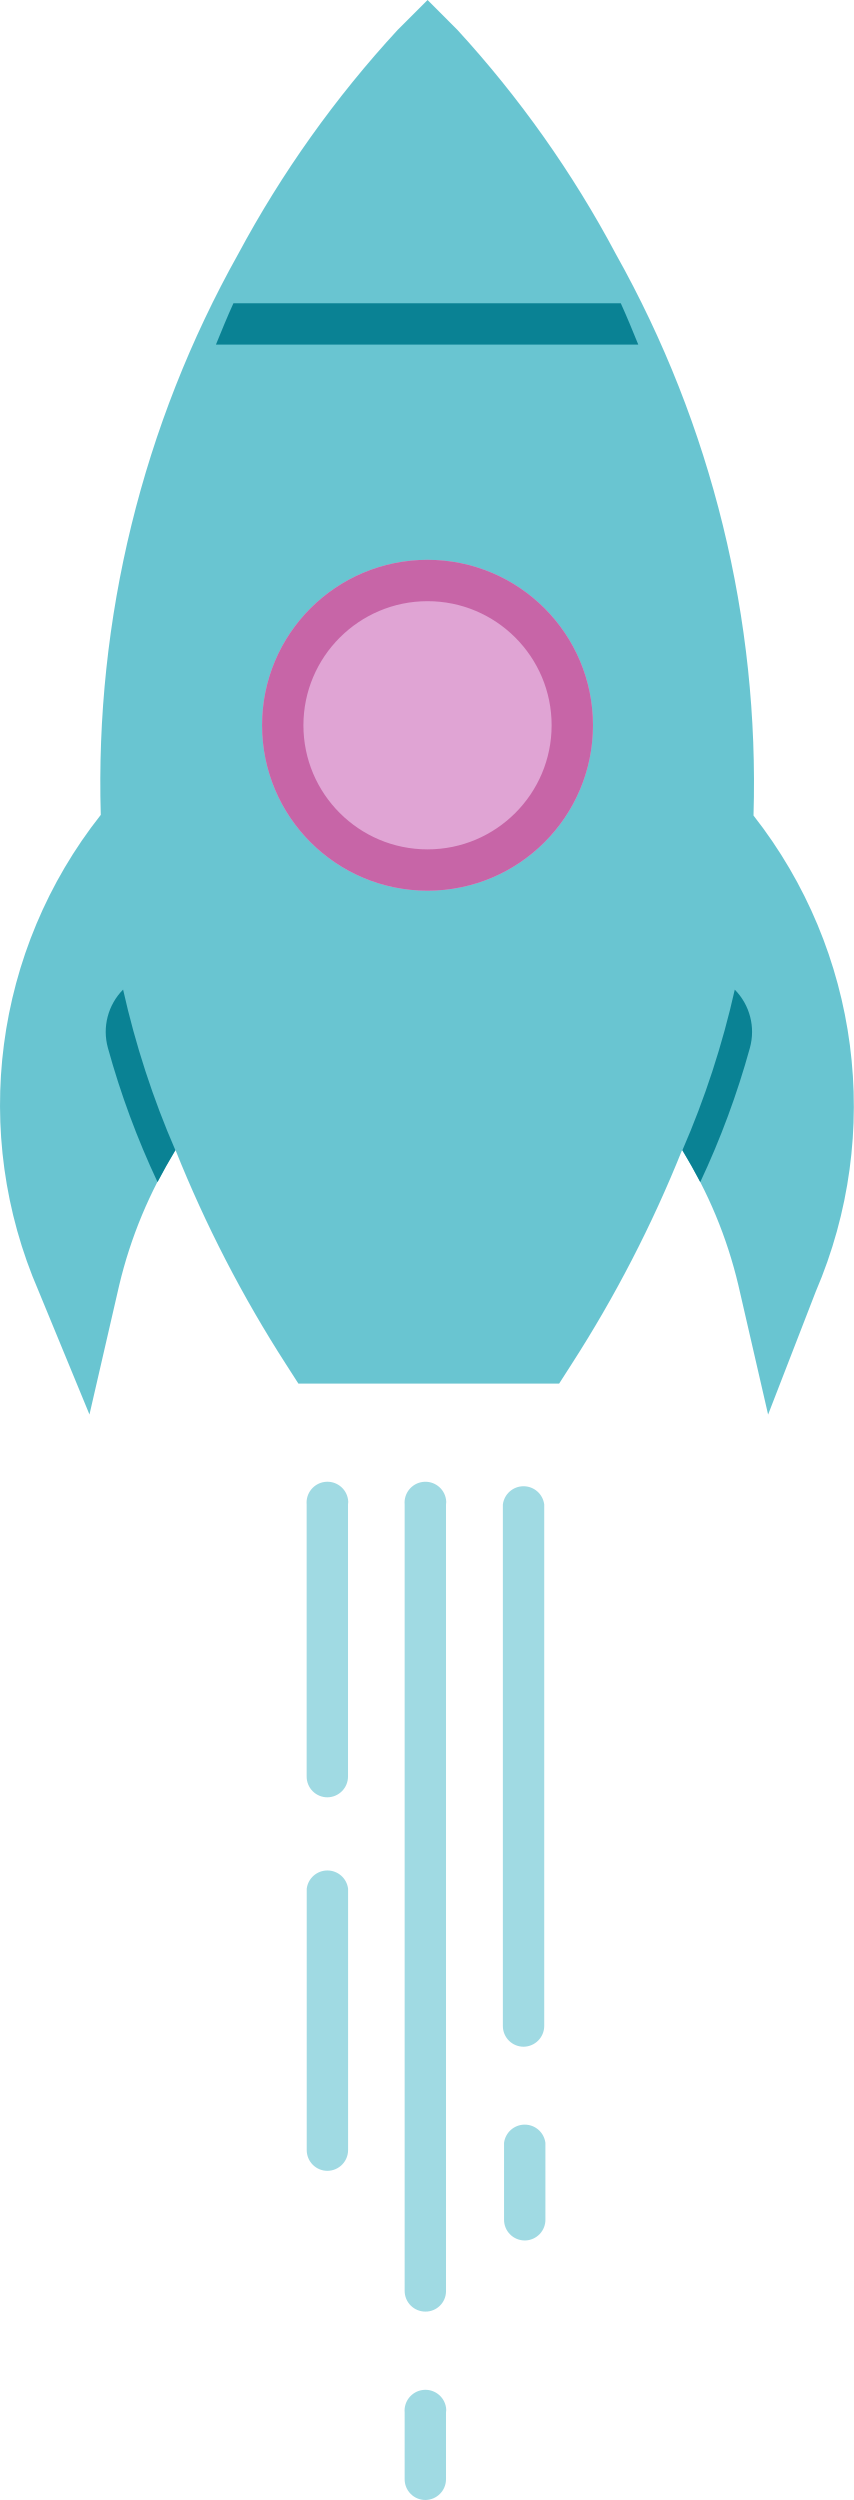
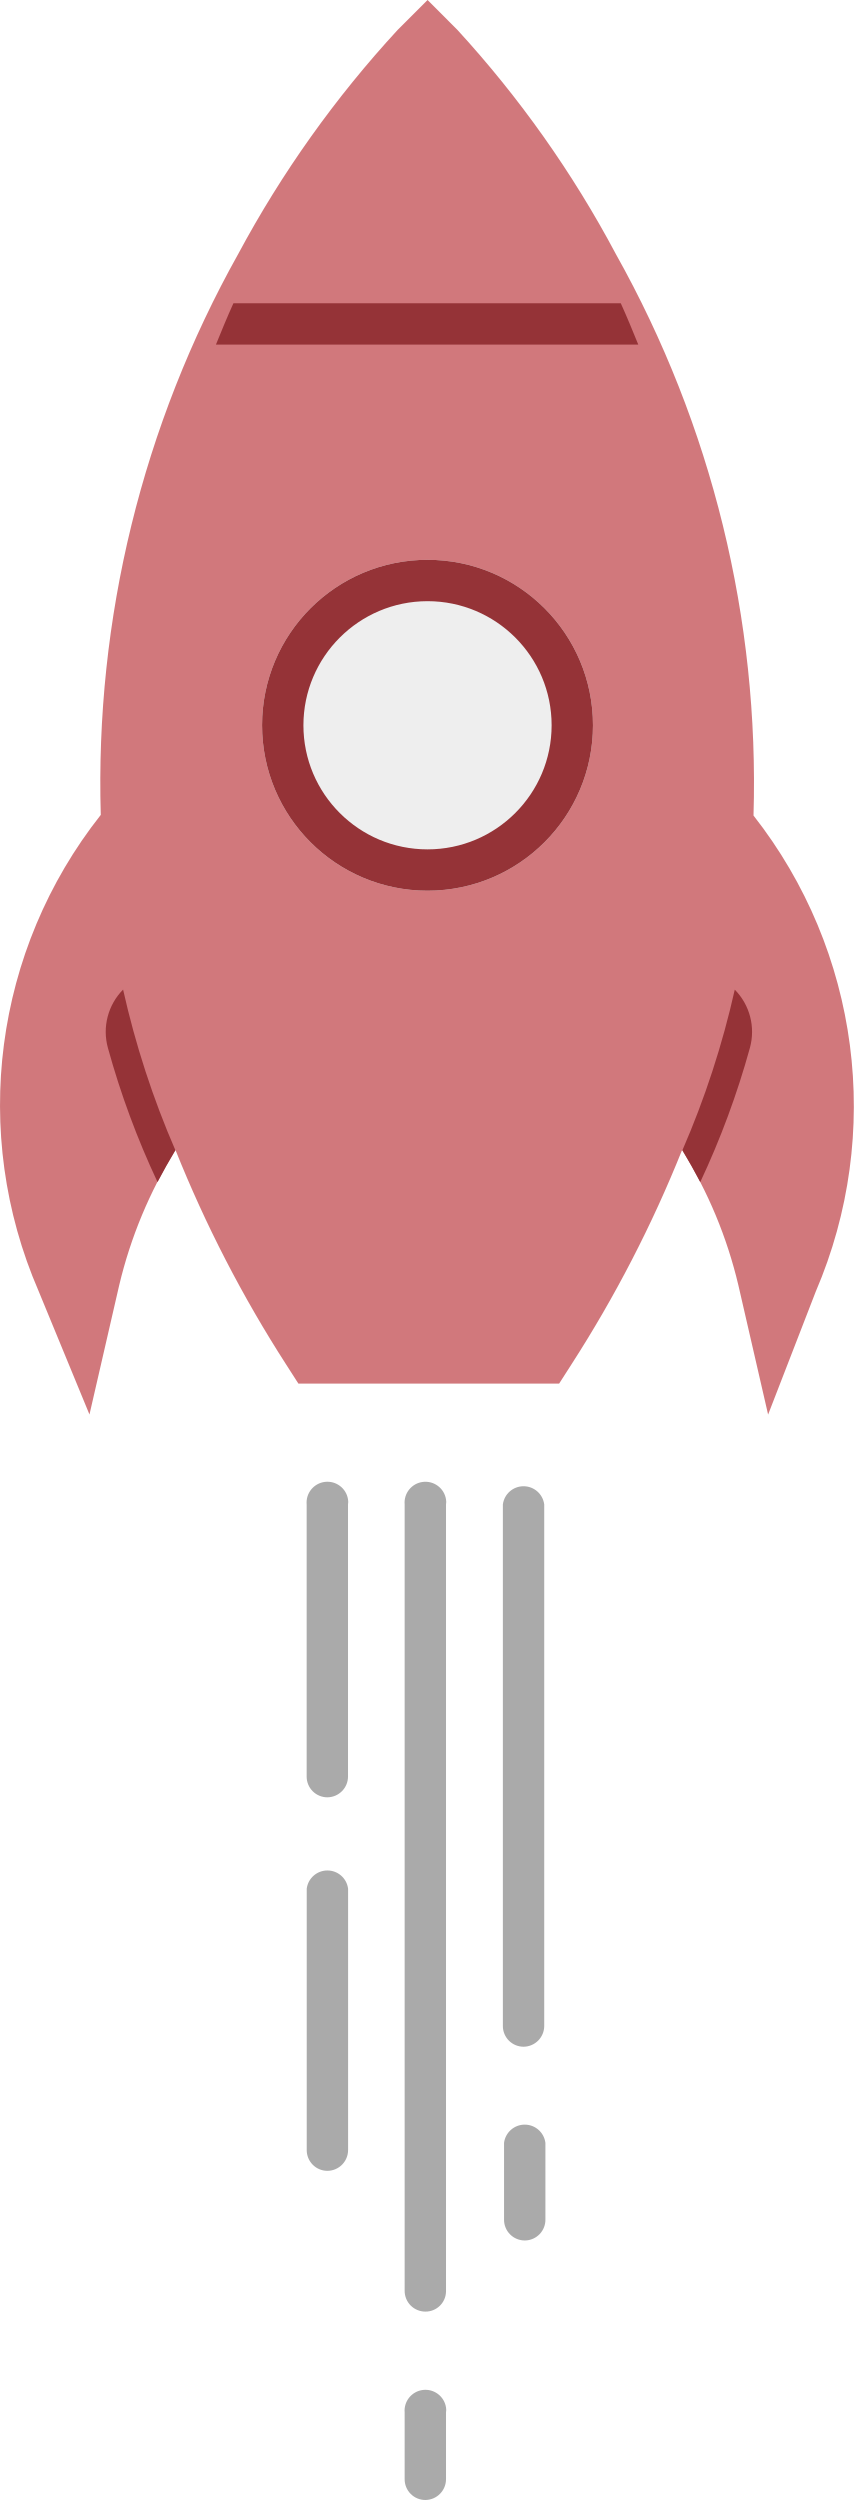
<svg xmlns="http://www.w3.org/2000/svg" viewBox="0 0 46.448 136">
  <defs>
    <style>
-       .cls-1 {
-         fill: #69c5d1;
+       .cls-1{
+         fill:#d1787c
      }
- 
      .cls-2 {
-         fill: #0a8294;
+         fill:#953337
      }
- 
-       .cls-3 {
-         fill: #e0a4d4;
+       .cls-3{
+         fill: #EEE;
      }
- 
-       .cls-4 {
-         fill: #a0dae3;
+       .cls-4{
+         fill:#AAA
      }
- 
-       .cls-5 {
-         fill: #c765a7;
+       .cls-5{
+         fill:#953337
      }
    </style>
  </defs>
  <g id="Rocket_Ship" data-name="Rocket Ship" transform="translate(0.006)">
    <path id="Path_1" data-name="Path 1" class="cls-1" d="M23.253,0,21.634,1.619A59.346,59.346,0,0,0,12.956,13.81,58.949,58.949,0,0,0,5.476,44.33a25.459,25.459,0,0,0-3.384,25.9l2.769,6.719L6.48,69.91a24.822,24.822,0,0,1,3.06-7.35,68.624,68.624,0,0,0,6.023,11.673l.664,1.036H30.41l.664-1.036A68.624,68.624,0,0,0,37.1,62.56a24.645,24.645,0,0,1,3.06,7.35l1.619,7.043,2.59-6.687a25.611,25.611,0,0,0-3.384-25.9A58.85,58.85,0,0,0,33.5,13.827a59.051,59.051,0,0,0-8.63-12.208Z" transform="translate(0)" />
    <path id="Path_2" data-name="Path 2" class="cls-2" d="M6.5,12.44H29.477c-.308-.761-.615-1.506-.952-2.25H7.452C7.115,10.935,6.808,11.68,6.5,12.44Z" transform="translate(5.24 6.308)" />
    <path id="Path_3" data-name="Path 3" class="cls-3" d="M17.8,18.81a9,9,0,1,0,9,9A9,9,0,0,0,17.8,18.81Z" transform="translate(5.451 11.644)" />
    <path id="Path_4" data-name="Path 4" class="cls-4" d="M11.437,66.968A1.126,1.126,0,0,1,10.3,65.835h0v-14.8a1.134,1.134,0,0,1,2.25-.275.786.786,0,0,1,0,.275v14.8A1.133,1.133,0,0,1,11.437,66.968Z" transform="translate(6.376 30.806)" />
    <path id="Path_5" data-name="Path 5" class="cls-4" d="M11.433,79.19A1.126,1.126,0,0,1,10.3,78.056V63.841a1.134,1.134,0,0,1,2.25,0V78.056A1.133,1.133,0,0,1,11.433,79.19Z" transform="translate(6.38 38.904)" />
    <path id="Path_6" data-name="Path 6" class="cls-4" d="M14.727,94.945a1.126,1.126,0,0,1-1.133-1.133V51.036a1.134,1.134,0,0,1,2.25-.275.786.786,0,0,1,0,.275V93.86A1.113,1.113,0,0,1,14.727,94.945Z" transform="translate(8.413 30.806)" />
    <path id="Path_7" data-name="Path 7" class="cls-4" d="M14.727,86.306a1.126,1.126,0,0,1-1.133-1.133V81.546a1.134,1.134,0,0,1,2.25-.275.786.786,0,0,1,0,.275v3.627A1.133,1.133,0,0,1,14.727,86.306Z" transform="translate(8.413 49.694)" />
    <path id="Path_8" data-name="Path 8" class="cls-4" d="M18.023,80.43A1.126,1.126,0,0,1,16.89,79.3V50.931a1.134,1.134,0,0,1,2.25,0V79.3A1.133,1.133,0,0,1,18.023,80.43Z" transform="translate(10.46 30.912)" />
    <path id="Path_9" data-name="Path 9" class="cls-4" d="M18.063,77.692a1.126,1.126,0,0,1-1.133-1.133V72.381a1.134,1.134,0,0,1,2.25,0v4.145a1.127,1.127,0,0,1-1.1,1.166Z" transform="translate(10.484 44.19)" />
    <path id="Path_10" data-name="Path 10" class="cls-2" d="M5.89,38.64Z" transform="translate(3.65 23.92)" />
    <path id="Path_11" data-name="Path 11" class="cls-2" d="M4.49,33.25a3.272,3.272,0,0,0-.826,3.173,45.7,45.7,0,0,0,2.7,7.3c.308-.583.631-1.166.971-1.732A48.577,48.577,0,0,1,4.49,33.25Z" transform="translate(2.2 20.583)" />
    <path id="Path_12" data-name="Path 12" class="cls-2" d="M22.92,38.64Z" transform="translate(14.192 23.92)" />
    <path id="Path_13" data-name="Path 13" class="cls-2" d="M25.77,33.25a3.272,3.272,0,0,1,.826,3.173,45.7,45.7,0,0,1-2.7,7.3c-.308-.583-.631-1.166-.971-1.732a48.577,48.577,0,0,0,2.85-8.743Z" transform="translate(14.192 20.583)" />
    <path id="Path_14" data-name="Path 14" class="cls-5" d="M17.8,21.06a6.751,6.751,0,1,1-6.751,6.751h0A6.758,6.758,0,0,1,17.8,21.06m0-2.25a9,9,0,1,0,9,9A9,9,0,0,0,17.8,18.81Z" transform="translate(5.451 11.644)" />
  </g>
</svg>
